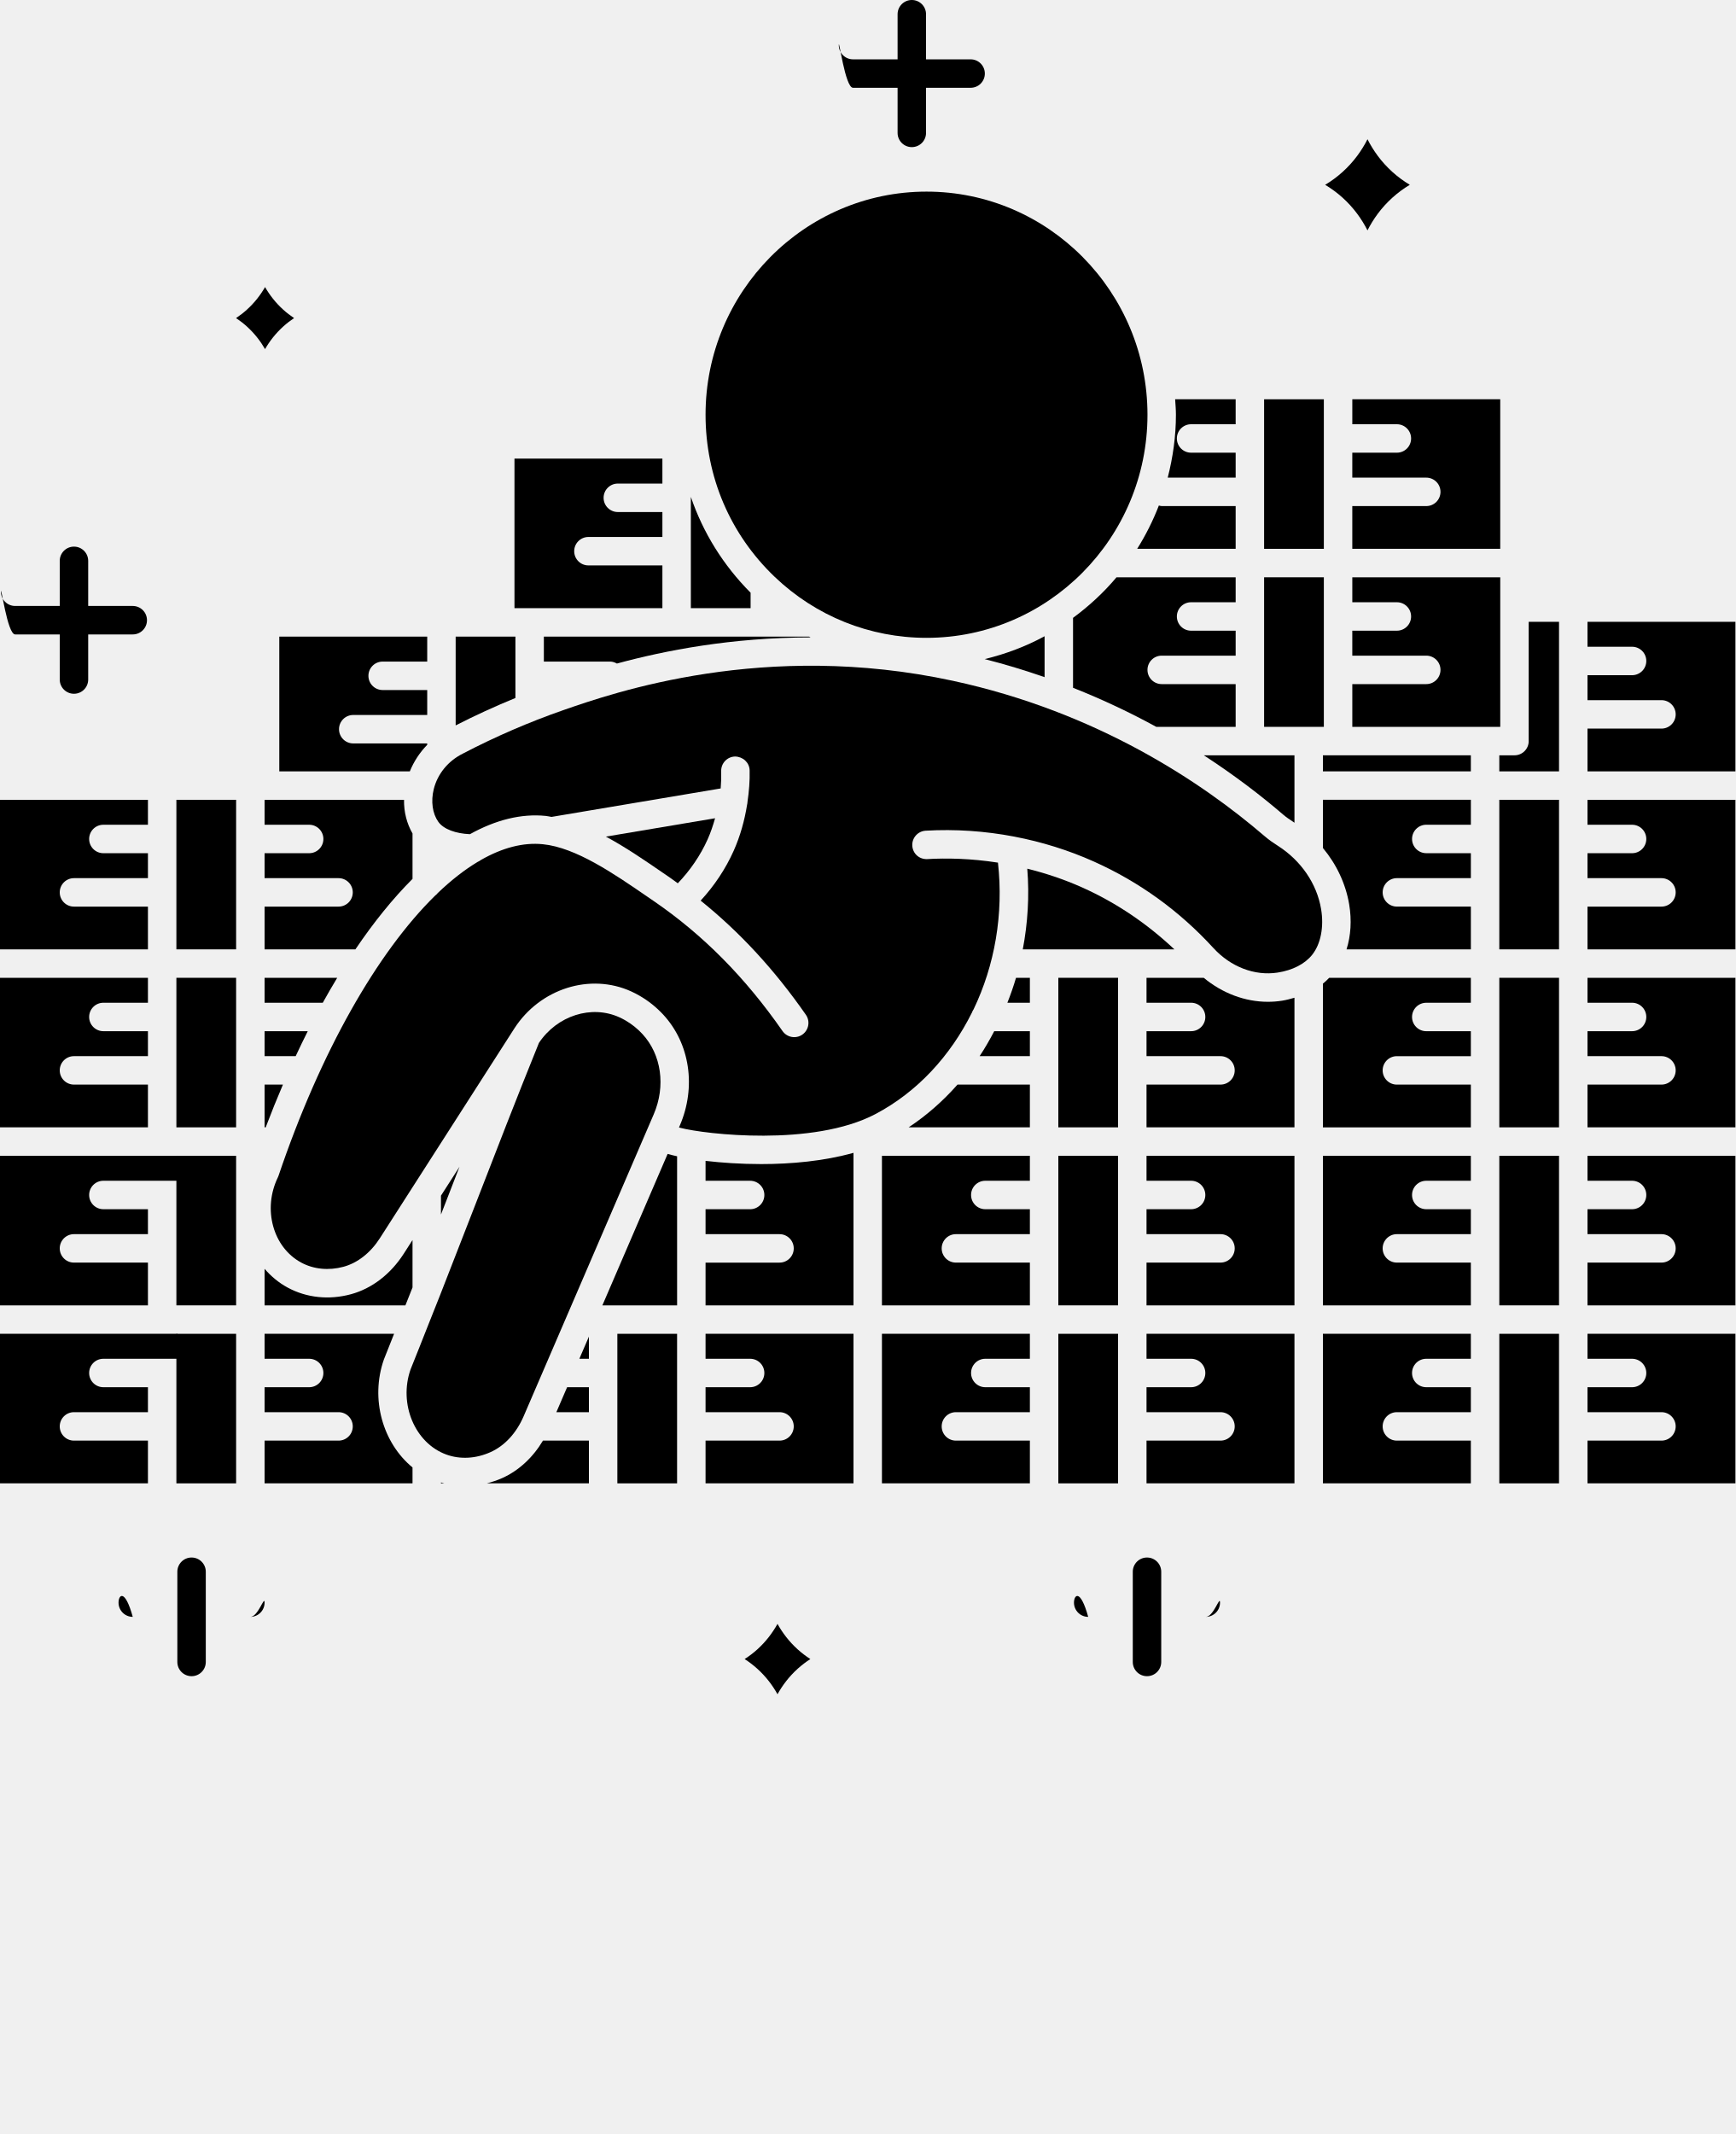
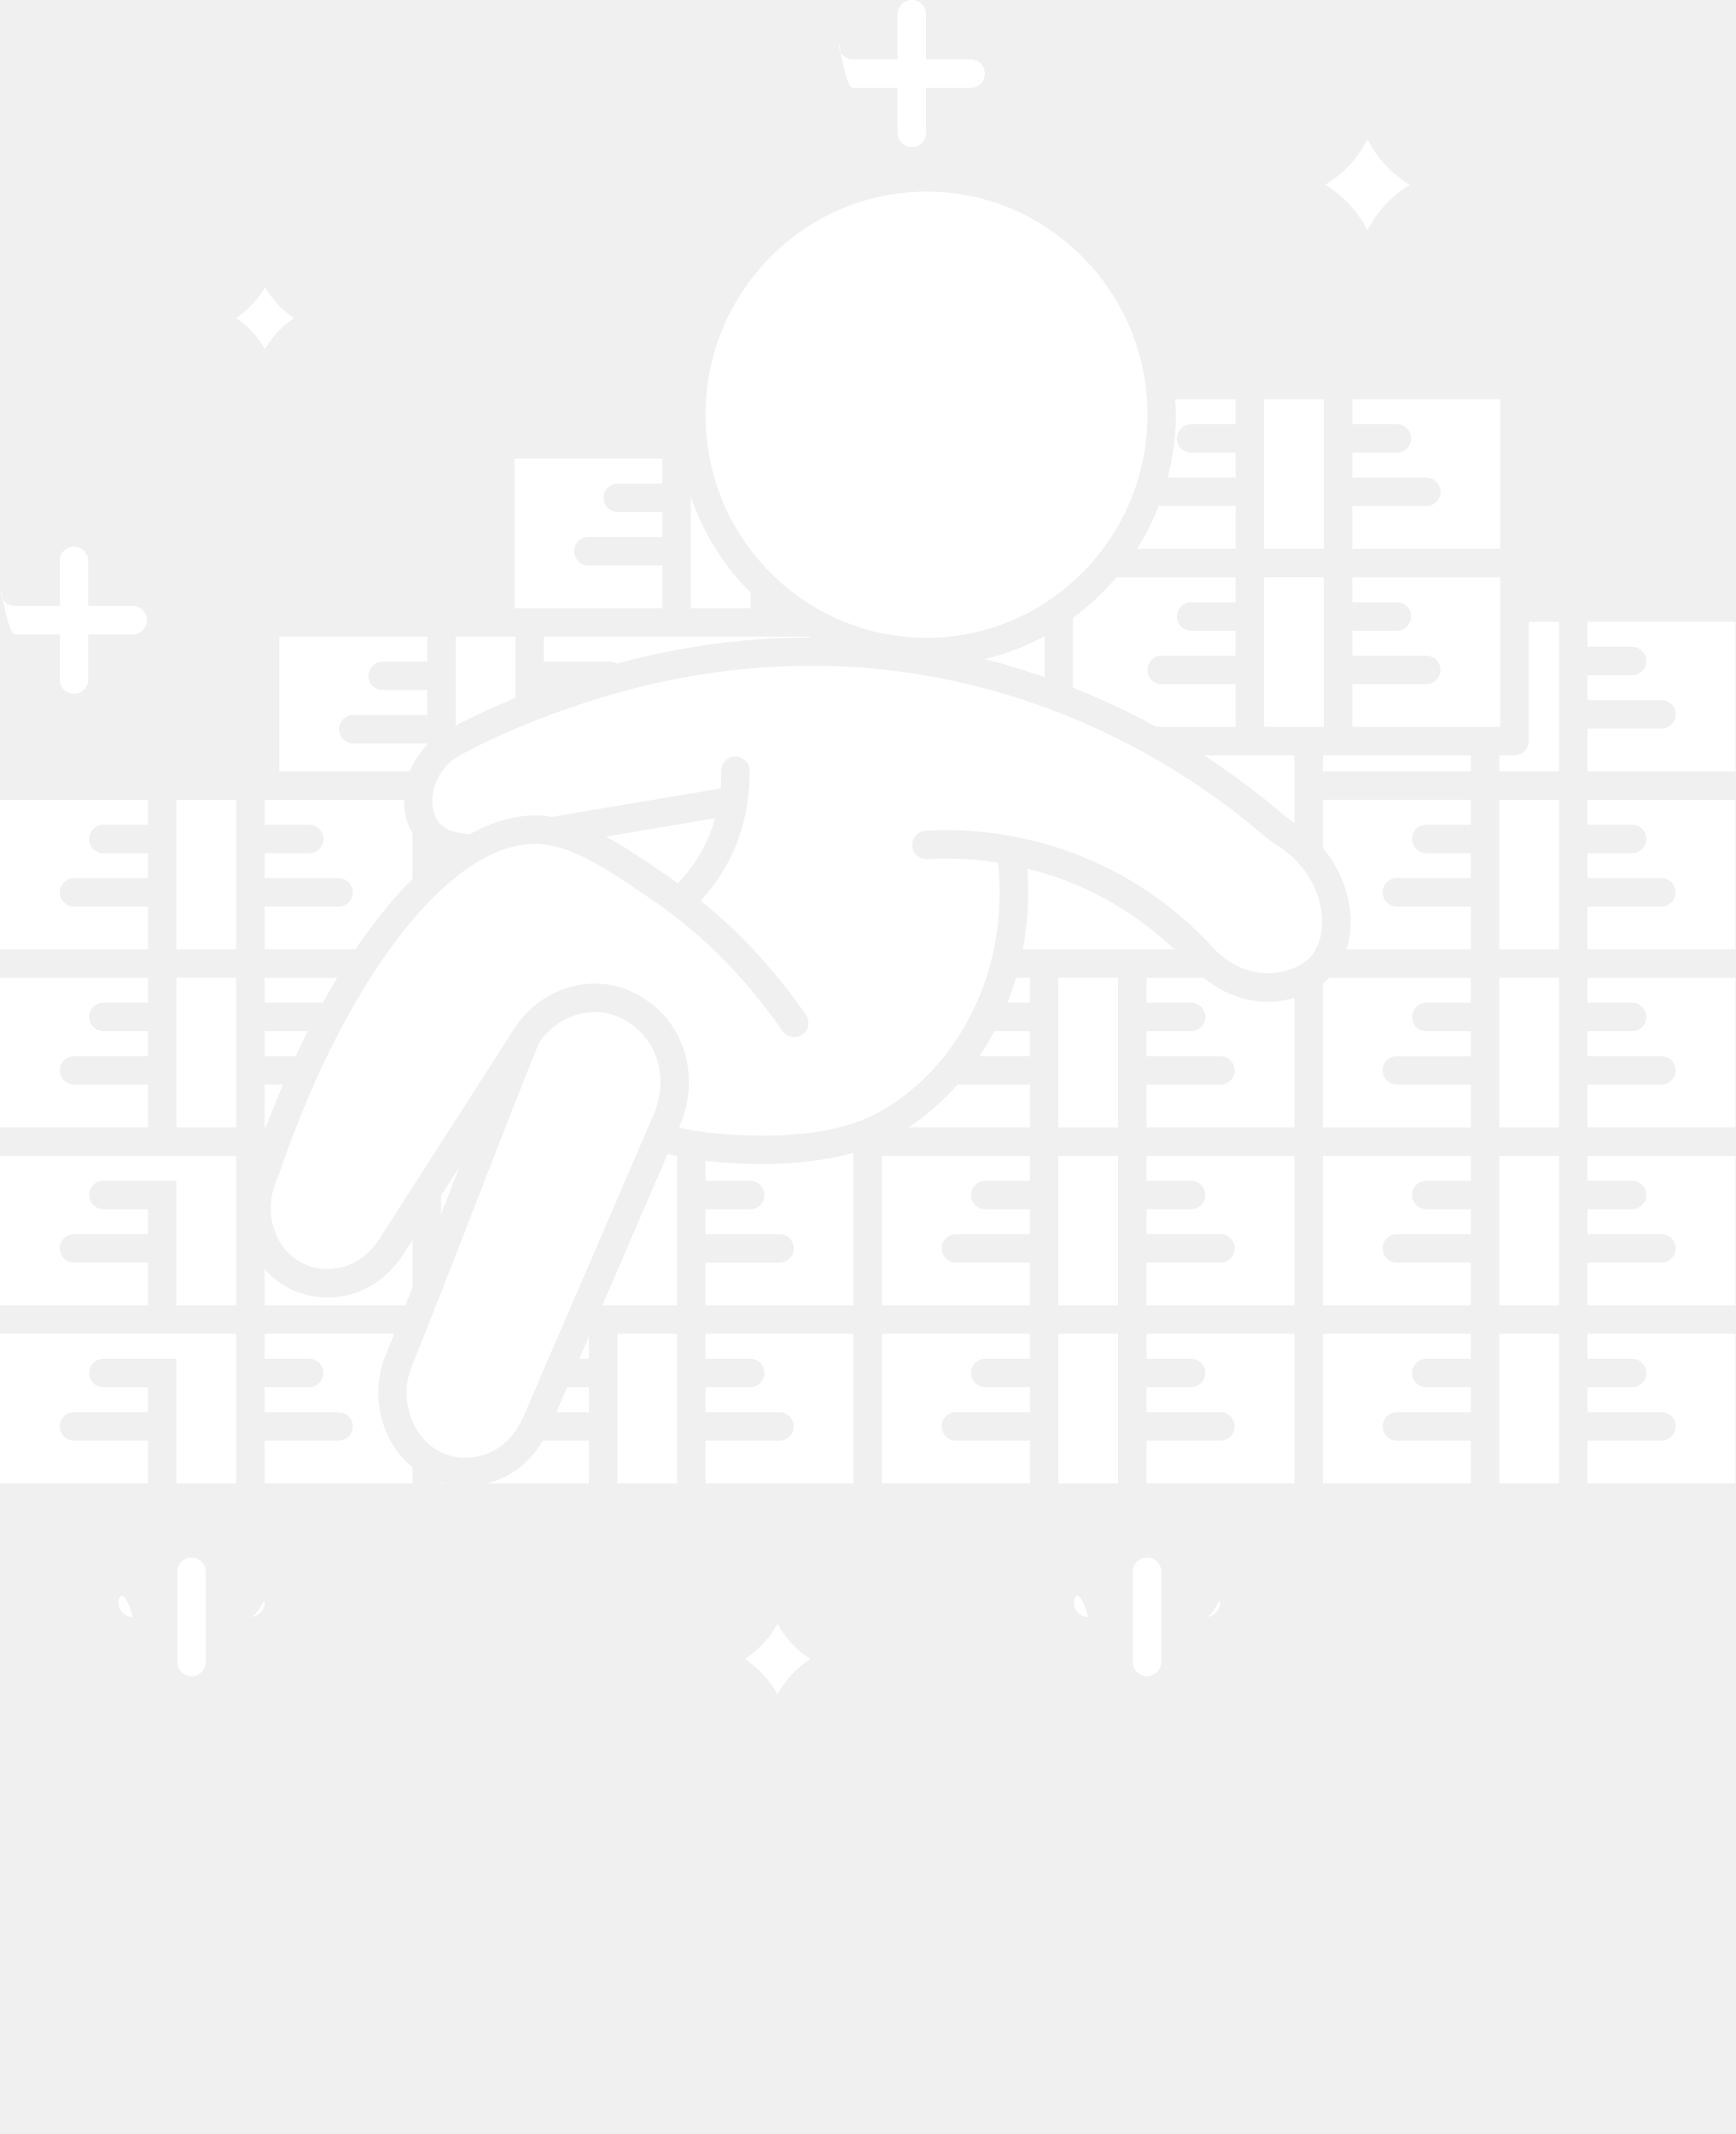
- <svg xmlns="http://www.w3.org/2000/svg" viewBox="0 0 122 150" width="122" height="150">
+ <svg xmlns="http://www.w3.org/2000/svg" viewBox="0 0 122 150" width="122" height="150" fill="#ffffff">
  <g>
    <rect x="12.4" y="81.242" width="4.199" height="10.512" />
    <path d="M10.4,63.726H5.2c-0.553,0-1-0.447-1-1s0.447-1,1-1h5.2v-1.754H7.267c-0.553,0-1-0.447-1-1s0.447-1,1-1H10.4v-1.753H0V66.73h10.4V63.726z" />
    <rect x="12.4" y="93.754" width="4.199" height="10.512" />
    <path d="M10.4,76.237H5.2c-0.553,0-1-0.447-1-1s0.447-1,1-1h5.2v-1.754H7.267c-0.553,0-1-0.447-1-1s0.447-1,1-1H10.4V68.73H0v10.512h10.4V76.237z" />
    <path d="M29,61.777v-3.191c-0.401-0.696-0.611-1.506-0.597-2.367H18.6v1.753h3.134c0.553,0,1,0.447,1,1s-0.447,1-1,1H18.6v1.754h5.2c0.553,0,1,0.447,1,1s-0.447,1-1,1h-5.2v3.005h0.034h6.35C26.283,64.808,27.631,63.147,29,61.777z" />
    <path d="M23.706,68.73h-5.073H18.6v1.753h4.091C23.024,69.88,23.364,69.298,23.706,68.73z" />
    <rect x="12.4" y="68.73" width="4.199" height="10.512" />
    <rect x="12.4" y="56.219" width="4.199" height="10.512" />
    <path d="M26.99,95.551c0.242-0.597,0.475-1.198,0.714-1.797H18.6v1.754h3.134c0.553,0,1,0.447,1,1s-0.447,1-1,1H18.6v1.754h5.2c0.553,0,1,0.447,1,1s-0.447,1-1,1h-5.2v3.004H29v-1.118C26.921,101.439,26.008,98.349,26.99,95.551z" />
    <polygon points="41.4,95.508 41.4,93.951 40.729,95.508 " />
    <path d="M35.308,103.893c-0.357,0.16-0.721,0.279-1.088,0.373H41.4v-3.004h-3.23C37.459,102.45,36.471,103.371,35.308,103.893z" />
    <polygon points="39.112,99.262 41.4,99.262 41.4,97.508 39.868,97.508 " />
    <path d="M10.4,88.749H5.2c-0.553,0-1-0.447-1-1s0.447-1,1-1h5.2v-1.753H7.267c-0.553,0-1-0.447-1-1s0.447-1,1-1h5.2v-1.754H0v10.512h10.4V88.749z" />
    <path d="M36.808,99.558l1.48-3.435c0.001-0.003,0.003-0.006,0.004-0.009l1.613-3.743c0.002-0.004,0.003-0.008,0.005-0.012l6.047-14.034c0.854-1.983,0.541-4.199-0.797-5.645c-0.352-0.38-0.753-0.701-1.193-0.955c-0.139-0.08-0.277-0.152-0.417-0.215c-1.963-0.899-4.384-0.125-5.665,1.799c-1.533,3.784-3.034,7.659-4.485,11.407c-0.809,2.09-1.637,4.218-2.474,6.35c-0.004,0.011-0.008,0.021-0.013,0.032c-0.262,0.667-0.529,1.329-0.793,1.995c-0.011,0.03-0.021,0.058-0.034,0.086c-0.408,1.028-0.811,2.059-1.224,3.079c-0.847,2.416,0.297,5.176,2.515,5.983c0.974,0.354,2.08,0.293,3.113-0.173C35.478,101.624,36.301,100.732,36.808,99.558z" />
    <path d="M10.4,101.262H5.2c-0.553,0-1-0.447-1-1s0.447-1,1-1h5.2v-1.754H7.267c-0.553,0-1-0.447-1-1s0.447-1,1-1h5.2v-1.754H0v10.512h10.4V101.262z" />
    <path d="M31,104.266h0.237c-0.079-0.02-0.159-0.04-0.237-0.063V104.266z" />
    <path d="M21.635,72.483H18.6v1.754h2.186C21.065,73.64,21.348,73.054,21.635,72.483z" />
    <path d="M31,84.043v1.325c0.177-0.455,0.359-0.922,0.534-1.374c0.255-0.657,0.511-1.318,0.768-1.981L31,84.043z" />
    <rect x="88.866" y="40.578" width="4.2" height="10.513" />
    <path d="M83.733,42.332h3.133v-1.754h-8.375c-0.901,1.07-1.931,2.023-3.057,2.852v4.915c2.115,0.838,4.069,1.769,5.851,2.746h5.581v-3.005h-5.199c-0.553,0-1-0.447-1-1s0.447-1,1-1h5.199v-1.754h-3.133c-0.553,0-1-0.447-1-1S83.181,42.332,83.733,42.332z" />
    <path d="M18.6,91.754h9.9c0.166-0.42,0.335-0.839,0.5-1.258v-3.334l-0.616,0.961c-0.924,1.438-2.241,2.45-3.711,2.849c-1.541,0.419-3.122,0.252-4.448-0.466c-0.631-0.341-1.171-0.794-1.625-1.319V91.754z" />
    <path d="M86.866,33.573V31.82h-3.133c-0.553,0-1-0.447-1-1s0.447-1,1-1h3.133v-1.754h-4.254c0.022,0.361,0.055,0.719,0.055,1.085c0,1.529-0.214,3.006-0.577,4.422H86.866z" />
    <path d="M90.916,57.771c0.029,0.019,0.055,0.041,0.084,0.06v-2.612v-2.128h-6.372c2.193,1.424,4.059,2.863,5.574,4.165C90.434,57.454,90.693,57.627,90.916,57.771z" />
    <path d="M100.267,48.086h-5.2v3.005h10.4V40.578h-10.4v1.754H98.2c0.553,0,1,0.447,1,1s-0.447,1-1,1h-3.134v1.754h5.2c0.553,0,1,0.447,1,1S100.819,48.086,100.267,48.086z" />
    <rect x="88.866" y="28.066" width="4.2" height="10.512" />
    <path d="M105.467,28.066h-10.4v1.754H98.2c0.553,0,1,0.447,1,1s-0.447,1-1,1h-3.134v1.753h5.2c0.553,0,1,0.447,1,1s-0.447,1-1,1h-5.2v3.005h10.4V28.066z" />
    <path d="M86.866,38.578v-3.005h-5.199c-0.071,0-0.133-0.026-0.2-0.04c-0.412,1.07-0.924,2.088-1.525,3.045H86.866z" />
    <path d="M26.9,46.503h3.133v-1.754H19.634v9.47h9.177c0.283-0.695,0.697-1.328,1.222-1.865v-0.098h-5.2c-0.553,0-1-0.447-1-1s0.447-1,1-1h5.2v-1.753H26.9c-0.553,0-1-0.447-1-1S26.348,46.503,26.9,46.503z" />
    <path d="M36.233,44.749h-1.066h-3.134v6.24c1.366-0.699,2.771-1.342,4.2-1.927V44.749z" />
    <path d="M54.457,40.544c2.896,2.767,6.688,4.29,10.677,4.29c8.565,0,15.533-7.035,15.533-15.683c0-8.646-6.968-15.682-15.533-15.682S49.6,20.505,49.6,29.151C49.6,33.504,51.325,37.55,54.457,40.544z" />
    <path d="M18.6,76.237v3.005h0.034h0.044c0.391-1.031,0.795-2.033,1.212-3.005H18.6z" />
    <path d="M46.566,42.749v-3.005h-5.2c-0.553,0-1-0.447-1-1s0.447-1,1-1h5.2v-1.753h-3.133c-0.553,0-1-0.447-1-1s0.447-1,1-1h3.133v-1.754H36.167v10.512h2.1H46.566z" />
    <path d="M52.767,41.663c-1.924-1.932-3.343-4.224-4.2-6.735v7.821h4.2V41.663z" />
    <path d="M73.434,44.721c-1.311,0.714-2.727,1.248-4.21,1.607c1.465,0.373,2.866,0.802,4.21,1.27V44.721z" />
    <path d="M38.233,44.749v1.754h4.657c0.177,0,0.334,0.058,0.478,0.138c3.364-0.913,8.056-1.833,13.613-1.837c-0.032-0.017-0.062-0.037-0.094-0.055H38.267H38.233z" />
    <path d="M111.6,95.508h3.134c0.553,0,1,0.447,1,1s-0.447,1-1,1H111.6v1.754h5.2c0.553,0,1,0.447,1,1s-0.447,1-1,1h-5.2v3.004H122V93.754h-10.4V95.508z" />
    <path d="M93,91.754h10.4v-3.005h-5.2c-0.553,0-1-0.447-1-1s0.447-1,1-1h5.2v-1.753h-3.134c-0.553,0-1-0.447-1-1s0.447-1,1-1h3.134v-1.754H93V91.754z" />
    <path d="M93,59.605c0.958,1.15,1.604,2.515,1.847,3.967c0.187,1.119,0.116,2.205-0.186,3.158h8.74v-3.005h-5.2c-0.553,0-1-0.447-1-1s0.447-1,1-1h5.2v-1.754h-3.134c-0.553,0-1-0.447-1-1s0.447-1,1-1h3.134v-1.753H93V59.605z" />
    <path d="M93,69.142v10.101h10.4v-3.005h-5.2c-0.553,0-1-0.447-1-1s0.447-1,1-1h5.2v-1.754h-3.134c-0.553,0-1-0.447-1-1s0.447-1,1-1h3.134V68.73h-9.958C93.301,68.873,93.161,69.016,93,69.142z" />
    <path d="M80.6,82.996h3.134c0.553,0,1,0.447,1,1s-0.447,1-1,1H80.6v1.753h5.2c0.553,0,1,0.447,1,1s-0.447,1-1,1h-5.2v3.005H91V81.242H80.6V82.996z" />
    <rect x="43.4" y="93.754" width="4.199" height="10.512" />
    <rect x="105.4" y="93.754" width="4.199" height="10.512" />
    <path d="M89.132,70.417c-1.609,0-3.199-0.601-4.51-1.687H80.6v1.753h3.134c0.553,0,1,0.447,1,1s-0.447,1-1,1H80.6v1.754h5.2c0.553,0,1,0.447,1,1s-0.447,1-1,1h-5.2v3.005H91v-9.11c-0.285,0.082-0.572,0.161-0.878,0.209C89.793,70.392,89.462,70.417,89.132,70.417z" />
    <path d="M47.099,61.691c0.187,0.128,0.366,0.265,0.55,0.396c0.869-0.907,1.595-1.962,2.105-3.106c0.211-0.473,0.374-0.966,0.516-1.466l-7.675,1.291c1.4,0.753,2.766,1.692,4.047,2.572L47.099,61.691z" />
    <path d="M93,104.266h10.4v-3.004h-5.2c-0.553,0-1-0.447-1-1s0.447-1,1-1h5.2v-1.754h-3.134c-0.553,0-1-0.447-1-1s0.447-1,1-1h3.134v-1.754H93V104.266z" />
    <rect x="93" y="53.091" width="10.4" height="1.128" />
    <path d="M111.6,57.972h3.134c0.553,0,1,0.447,1,1s-0.447,1-1,1H111.6v1.754h5.2c0.553,0,1,0.447,1,1s-0.447,1-1,1h-5.2v3.005H122V56.219h-10.4V57.972z" />
    <path d="M111.6,70.483h3.134c0.553,0,1,0.447,1,1s-0.447,1-1,1H111.6v1.754h5.2c0.553,0,1,0.447,1,1s-0.447,1-1,1h-5.2v3.005H122V68.73h-10.4V70.483z" />
    <rect x="105.4" y="81.242" width="4.199" height="10.512" />
    <path d="M111.6,82.996h3.134c0.553,0,1,0.447,1,1s-0.447,1-1,1H111.6v1.753h5.2c0.553,0,1,0.447,1,1s-0.447,1-1,1h-5.2v3.005H122V81.242h-10.4V82.996z" />
    <path d="M111.6,43.706v1.754h3.134c0.553,0,1,0.447,1,1s-0.447,1-1,1H111.6v1.754h5.2c0.553,0,1,0.447,1,1s-0.447,1-1,1h-5.2v3.005H122V43.706H111.6z" />
    <rect x="105.4" y="68.73" width="4.199" height="10.512" />
    <path d="M107.467,52.091c0,0.553-0.447,1-1,1H105.4v1.128h4.199V43.706h-2.133V52.091z" />
    <rect x="105.4" y="56.219" width="4.199" height="10.512" />
    <path d="M89.838,59.454c-0.282-0.18-0.613-0.401-0.938-0.681c-4.386-3.768-11.746-8.721-21.911-10.919c-13.224-2.859-23.865,0.838-27.361,2.052c-2.426,0.844-4.813,1.876-7.099,3.07c-1.033,0.518-1.77,1.424-2.036,2.493c-0.213,0.856-0.093,1.715,0.321,2.297c0.372,0.523,1.229,0.827,2.222,0.869c1.807-1.003,3.603-1.459,5.329-1.284c0.135,0.013,0.272,0.049,0.407,0.07l11.892-2.001c0.034-0.405,0.046-0.812,0.035-1.217c-0.015-0.553,0.421-1.012,0.973-1.027c0.557,0.009,1.012,0.42,1.027,0.973c0.02,0.74-0.044,1.479-0.15,2.212c-0.006,0.071-0.009,0.139-0.029,0.206c-0.179,1.113-0.484,2.205-0.94,3.229c-0.572,1.283-1.369,2.474-2.325,3.509c2.752,2.214,5.192,4.854,7.399,8.025c0.315,0.453,0.203,1.076-0.25,1.393c-0.453,0.315-1.077,0.203-1.393-0.25c-2.626-3.774-5.585-6.762-9.044-9.131l-0.458-0.314c-2.356-1.62-5.027-3.456-7.342-3.686c-1.389-0.143-2.86,0.251-4.36,1.107c-0.071,0.051-0.141,0.1-0.224,0.132c-0.929,0.558-1.868,1.291-2.805,2.188c-0.055,0.071-0.117,0.131-0.189,0.185c-4.052,3.974-8.052,10.952-11.01,19.694c-0.014,0.04-0.029,0.078-0.048,0.116c-1.079,2.227-0.343,4.91,1.643,5.982c0.875,0.473,1.932,0.577,2.974,0.296c0.99-0.269,1.896-0.979,2.551-1.999l9.442-14.726c0.007-0.011,0.015-0.021,0.021-0.032c1.805-2.798,5.329-3.913,8.215-2.596c0.193,0.088,0.391,0.189,0.587,0.303c0.615,0.355,1.175,0.802,1.662,1.328c1.875,2.026,2.333,5.086,1.165,7.795l-0.059,0.136l0.089,0.024c1.75,0.455,9.335,1.339,13.711-0.961c2.947-1.549,5.278-4.09,6.795-7.141c0.028-0.084,0.069-0.156,0.117-0.229c1.48-3.086,2.119-6.678,1.712-10.309c-1.924-0.3-3.631-0.326-4.965-0.249c-0.571,0.029-1.024-0.389-1.057-0.939c-0.032-0.552,0.389-1.024,0.939-1.057c2.079-0.121,4.173,0.023,6.219,0.413c0.011,0.003,0.022,0.004,0.033,0.007c1.919,0.368,3.798,0.952,5.582,1.752c3.19,1.43,6.014,3.473,8.392,6.072c1.219,1.332,2.909,1.978,4.517,1.729c1.056-0.163,1.92-0.608,2.433-1.255c0.6-0.757,0.833-1.956,0.624-3.207C92.576,62.12,91.47,60.499,89.838,59.454z" />
    <path d="M70.819,70.483H72.4V68.73h-0.974C71.25,69.327,71.046,69.91,70.819,70.483z" />
    <path d="M62,91.754h10.4v-3.005h-5.2c-0.553,0-1-0.447-1-1s0.447-1,1-1h5.2v-1.753h-3.134c-0.553,0-1-0.447-1-1s0.447-1,1-1H72.4v-1.754H62V91.754z" />
    <path d="M62,104.266h10.4v-3.004h-5.2c-0.553,0-1-0.447-1-1s0.447-1,1-1h5.2v-1.754h-3.134c-0.553,0-1-0.447-1-1s0.447-1,1-1H72.4v-1.754H62V104.266z" />
    <path d="M68.866,74.237H72.4v-1.754h-2.506C69.577,73.086,69.241,73.676,68.866,74.237z" />
    <path d="M63.875,79.242H72.4v-3.005h-5.088C66.297,77.385,65.149,78.401,63.875,79.242z" />
    <path d="M49.6,81.598v1.399h3.134c0.553,0,1,0.447,1,1s-0.447,1-1,1H49.6v1.753h5.2c0.553,0,1,0.447,1,1s-0.447,1-1,1h-5.2v3.005H60V81.033c-2.07,0.582-4.379,0.791-6.488,0.791C52.059,81.824,50.711,81.728,49.6,81.598z" />
    <path d="M46.934,81.109l-4.587,10.645H47.6V81.275c-0.098-0.022-0.202-0.044-0.284-0.065L46.934,81.109z" />
    <path d="M49.6,95.508h3.134c0.553,0,1,0.447,1,1s-0.447,1-1,1H49.6v1.754h5.2c0.553,0,1,0.447,1,1s-0.447,1-1,1h-5.2v3.004H60V93.754H49.6V95.508z" />
    <path d="M82.557,66.73c-1.909-1.799-4.068-3.268-6.466-4.344c-1.334-0.598-2.631-1.016-3.874-1.326c0.155,1.924,0.035,3.831-0.316,5.67H82.557z" />
    <rect x="74.4" y="93.754" width="4.199" height="10.512" />
    <rect x="74.4" y="81.242" width="4.199" height="10.512" />
    <rect x="74.4" y="68.73" width="4.199" height="10.512" />
    <path d="M80.6,95.508h3.134c0.553,0,1,0.447,1,1s-0.447,1-1,1H80.6v1.754h5.2c0.553,0,1,0.447,1,1s-0.447,1-1,1h-5.2v3.004H91V93.754H80.6V95.508z" />
    <path d="M96.134,16.194c0.403-0.794,0.968-1.594,1.756-2.304c0.374-0.338,0.783-0.639,1.218-0.9c-0.436-0.261-0.844-0.562-1.219-0.9c-0.787-0.709-1.352-1.509-1.755-2.303c-0.403,0.794-0.968,1.593-1.757,2.304c-0.375,0.338-0.783,0.639-1.219,0.899c0.436,0.262,0.844,0.563,1.219,0.9C95.166,14.602,95.73,15.4,96.134,16.194z" />
    <path d="M18.633,24.539c0.318-0.553,0.737-1.101,1.289-1.598c0.234-0.212,0.486-0.406,0.751-0.582c-0.265-0.177-0.517-0.371-0.752-0.583c-0.551-0.497-0.97-1.045-1.288-1.598c-0.318,0.554-0.737,1.102-1.288,1.598c-0.235,0.212-0.486,0.406-0.751,0.583c0.265,0.176,0.517,0.37,0.752,0.582C17.896,23.438,18.314,23.985,18.633,24.539z" />
    <path d="M54.658,114.143c-0.345,0.621-0.806,1.24-1.424,1.798c-0.276,0.248-0.572,0.474-0.886,0.675c0.313,0.202,0.609,0.428,0.885,0.676c0.618,0.558,1.08,1.176,1.425,1.798c0.345-0.621,0.806-1.24,1.424-1.798c0.276-0.248,0.572-0.474,0.886-0.676c-0.313-0.201-0.609-0.427-0.885-0.675C55.465,115.383,55.003,114.765,54.658,114.143z" />
    <path d="M59.967,6.171H63.1v3.17c0,0.553,0.447,1,1,1s1-0.447,1-1v-3.17h3.134c0.553,0,1-0.447,1-1s-0.447-1-1-1H65.1V1c0-0.553-0.447-1-1-1s-1,0.447-1,1v3.171h-3.133c-0.553,0-1-0.447-1-1S59.414,6.171,59.967,6.171z" />
    <path d="M1.066,44.594H4.2v3.171c0,0.553,0.447,1,1,1s1-0.447,1-1v-3.171h3.133c0.553,0,1-0.447,1-1s-0.447-1-1-1H6.2v-3.171c0-0.553-0.447-1-1-1s-1,0.447-1,1v3.171H1.066c-0.553,0-1-0.447-1-1S0.514,44.594,1.066,44.594z" />
    <path d="M17.6,113.65h-3.133v-3.171c0-0.553-0.447-1-1-1s-1,0.447-1,1v3.171H9.333c-0.553,0-1-0.447-1-1s0.447-1,1,1h3.134v3.17c0,0.553,0.447,1,1,1s1-0.447,1-1v-3.17H17.6c0.553,0,1-0.447,1-1S18.152,113.65,17.6,113.65z" />
    <path d="M84.767,113.65h-3.133v-3.171c0-0.553-0.447-1-1-1s-1,0.447-1,1v3.171H76.5c-0.553,0-1-0.447-1-1s0.447-1,1,1h3.134v3.17c0,0.553,0.447,1,1,1s1-0.447,1-1v-3.17h3.133c0.553,0,1-0.447,1-1S85.319,113.65,84.767,113.65z" />
  </g>
</svg>
